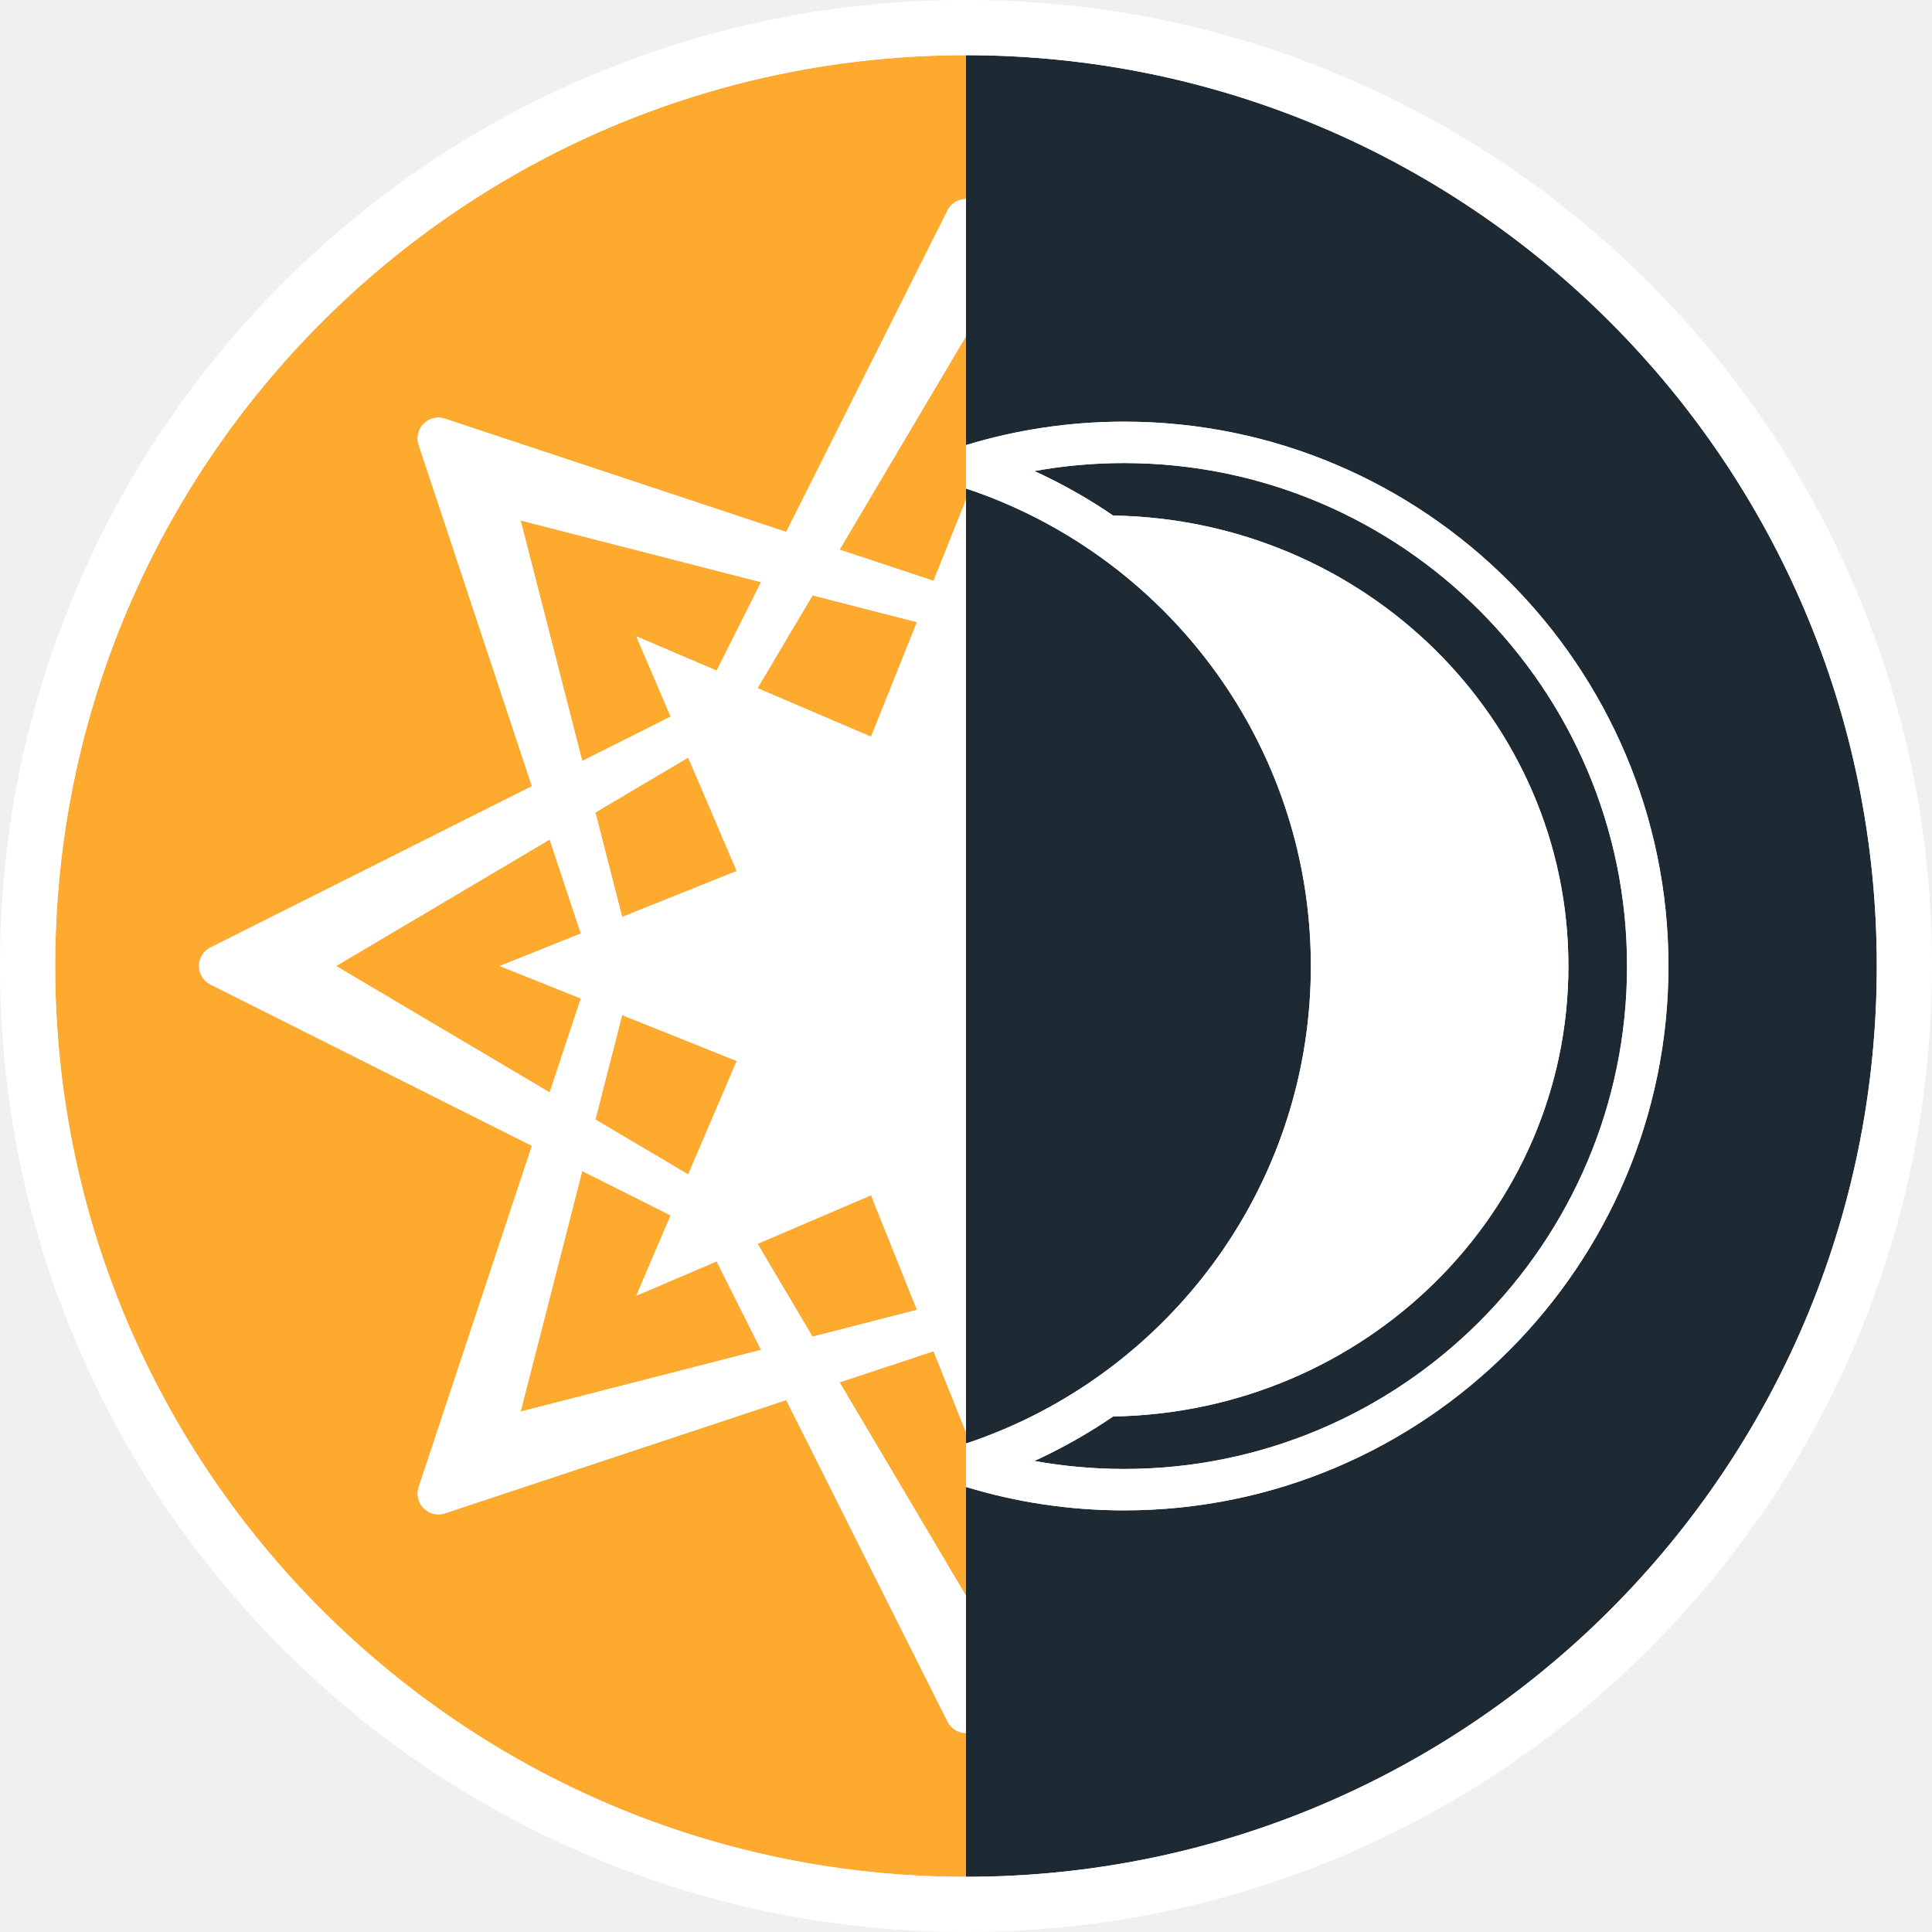
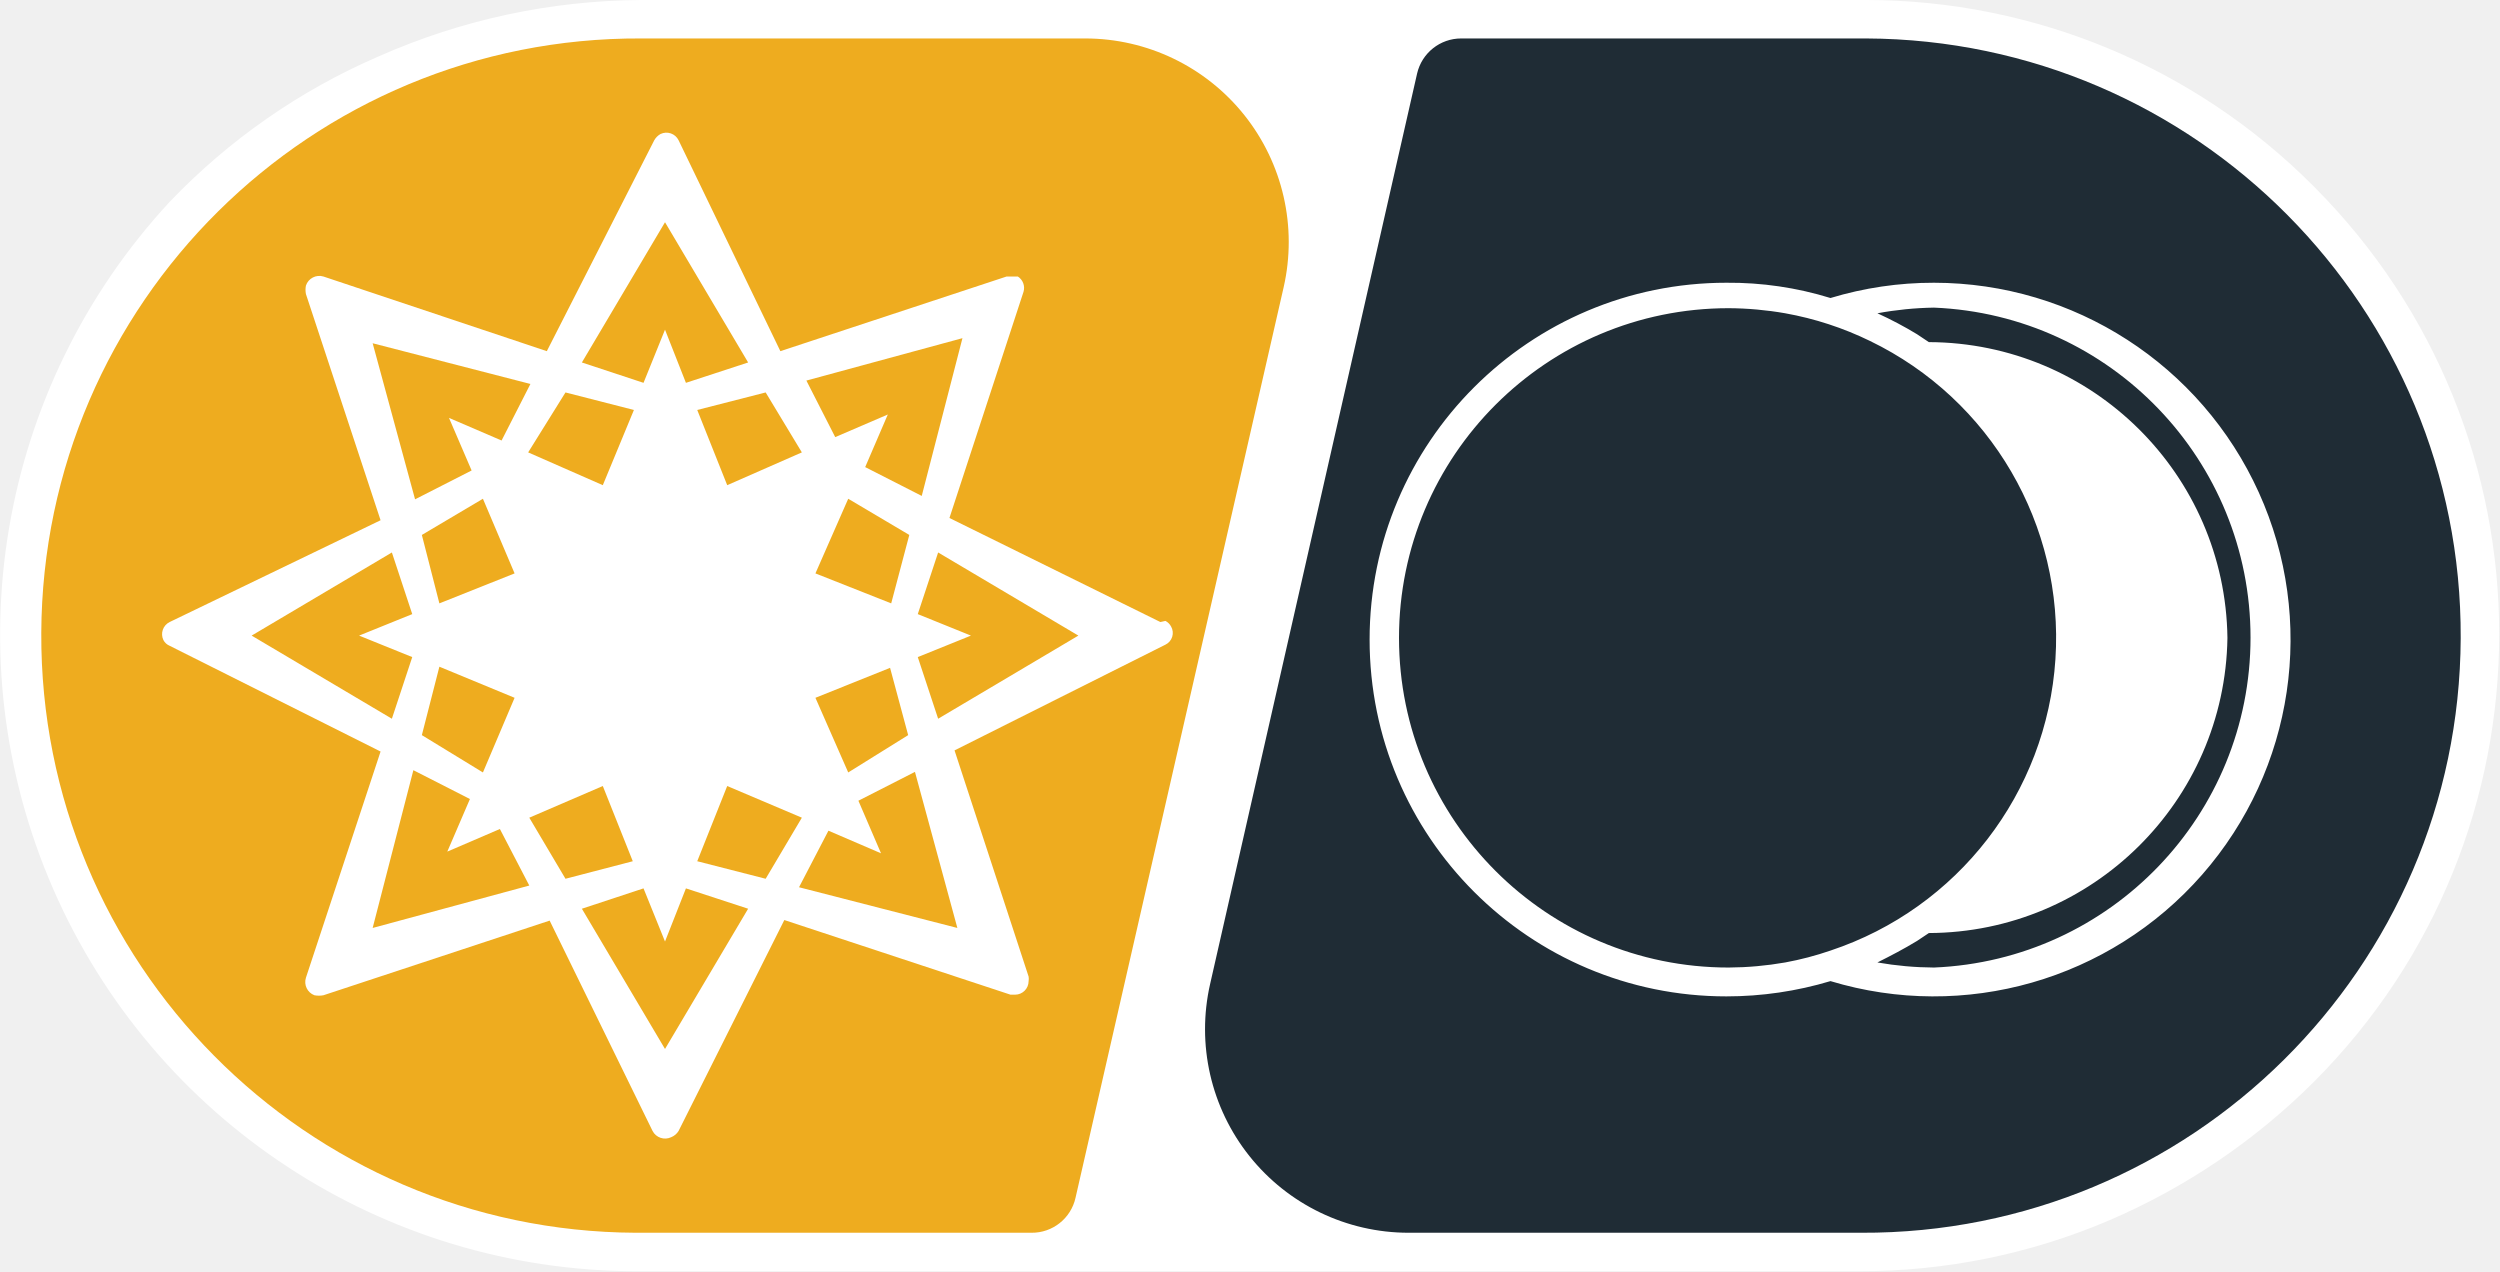
- <svg xmlns="http://www.w3.org/2000/svg" version="1.2" baseProfile="tiny-ps" viewBox="0 0 560 560" width="560" height="560">
-   <style>
- 		tspan { white-space:pre }
- 		.shp0 { fill: #fdaa2f } 
- 		.shp1 { fill: #ffffff } 
- 		.shp2 { fill: #1d2a33 } 
- 	</style>
-   <g id="Layer 1">
-     <g id="&lt;Group&gt;">
-       <g id="&lt;Group&gt;">
-         <g id="&lt;Group&gt;">
-           <path id="&lt;Path&gt;" class="shp0" d="M194.39 207.71L184.43 184.43L207.71 194.39L220.59 168.74L150.91 150.86L168.76 220.57L194.39 207.71Z" />
-           <path id="&lt;Path&gt;" class="shp0" d="M199.47 219.58L172.58 235.5L180.33 265.78L213.55 252.47L199.47 219.58Z" />
-           <path id="&lt;Path&gt;" class="shp0" d="M172.58 324.5L199.47 340.42L213.55 307.53L180.33 294.22L172.58 324.5Z" />
-           <path id="&lt;Path&gt;" class="shp0" d="M168.35 289.42L144.85 280L168.35 270.58L159.32 243.35L97.42 280L159.32 316.65L168.35 289.42Z" />
-           <path id="&lt;Path&gt;" class="shp0" d="M280 418.41L280 415.15L270.58 391.65L243.36 400.68L280 462.55L280 431L280 418.41Z" />
-           <path id="&lt;Path&gt;" class="shp0" d="M280 129.01L280 97.46L243.36 159.32L270.58 168.35L280 144.85L280 141.6L280 129.01Z" />
-           <path id="&lt;Path&gt;" class="shp0" d="M219.58 199.47L252.47 213.55L265.78 180.33L235.52 172.57L219.58 199.47Z" />
-           <path id="&lt;Path&gt;" class="shp0" d="M219.58 360.53L235.52 387.44L265.78 379.67L252.47 346.45L219.58 360.53Z" />
-           <path id="&lt;Path&gt;" class="shp0" d="M274.64 499L227.88 405.82L128.94 438.65C126.78 439.36 124.41 438.8 122.81 437.19C121.2 435.59 120.64 433.22 121.35 431.06L154.18 332.11L61 285.36C58.97 284.34 57.69 282.27 57.69 280C57.69 277.73 58.97 275.65 61 274.64L154.18 227.89L121.35 128.94C120.64 126.78 121.2 124.41 122.81 122.81C124.41 121.2 126.78 120.64 128.94 121.35L227.88 154.18L274.64 61C275.66 58.97 277.73 57.69 280 57.69L280 16C134.2 16 16 134.2 16 280C16 425.8 134.2 544 280 544L280 502.31C277.73 502.31 275.66 501.03 274.64 499Z" />
-           <path id="&lt;Path&gt;" class="shp0" d="M184.43 375.57L194.39 352.29L168.76 339.43L150.91 409.15L220.59 391.27L207.71 365.61L184.43 375.57Z" />
-           <path id="&lt;Compound Path&gt;" fill-rule="evenodd" class="shp1" d="M280 57.69L280 97.46L243.36 159.32L270.58 168.35L280 144.85L280 415.15L270.58 391.65L243.36 400.68L280 462.55L280 502.31C277.73 502.31 275.66 501.03 274.64 499L227.88 405.82L128.94 438.65C126.78 439.36 124.41 438.8 122.81 437.19C121.2 435.59 120.64 433.22 121.35 431.06L154.18 332.11L61 285.36C58.97 284.34 57.69 282.27 57.69 280C57.69 277.73 58.97 275.65 61 274.64L154.18 227.89L121.35 128.94C120.64 126.78 121.2 124.41 122.81 122.81C124.41 121.2 126.78 120.64 128.94 121.35L227.88 154.18L274.64 61C275.66 58.97 277.73 57.69 280 57.69ZM168.76 220.57L194.39 207.71L184.43 184.43L207.71 194.39L220.59 168.74L150.91 150.86L168.76 220.57ZM213.55 252.47L199.47 219.58L172.58 235.5L180.33 265.78L213.55 252.47ZM180.33 294.22L172.58 324.5L199.47 340.42L213.55 307.53L180.33 294.22ZM159.32 316.65L168.35 289.42L144.85 280L168.35 270.58L159.32 243.35L97.42 280L159.32 316.65ZM220.59 391.27L207.71 365.61L184.43 375.57L194.39 352.29L168.76 339.43L150.91 409.15L220.59 391.27ZM265.78 379.67L252.47 346.45L219.58 360.53L235.52 387.44L265.78 379.67ZM235.52 172.57L219.58 199.47L252.47 213.55L265.78 180.33L235.52 172.57Z" />
-         </g>
-       </g>
-       <g id="&lt;Group&gt;">
-         <path id="&lt;Path&gt;" class="shp2" d="M544 280C544 134.2 425.8 16 280 16L280 129C280 129 280.01 129 280.01 129.01C294.52 124.59 309.9 122.22 325.83 122.22C412.83 122.22 483.61 193 483.61 280.01C483.61 367.01 412.83 437.79 325.83 437.79C309.9 437.79 294.52 435.42 280.01 431C280.01 431 280 431 280 431L280 431L280 544C425.8 544 544 425.8 544 280Z" />
-         <path id="&lt;Path&gt;" class="shp2" d="M297.51 411.3C346.26 387.68 379.96 337.71 379.96 280.01C379.96 222.3 346.26 172.32 297.51 148.71C291.87 145.97 286.02 143.59 280 141.6C280 141.6 280 141.6 280 141.6L280 141.6L280 418.41C280 418.41 280 418.41 280 418.41C286.02 416.42 291.87 414.02 297.51 411.3Z" />
-         <path id="&lt;Path&gt;" class="shp2" d="M322.64 149.43C395.73 150.63 454.61 208.62 454.61 280.01C454.61 351.38 395.74 409.37 322.65 410.57C320.91 411.75 319.16 412.91 317.37 414.02C311.75 417.52 305.89 420.68 299.83 423.47C308.27 424.99 316.96 425.79 325.83 425.79C406.21 425.79 471.61 360.39 471.61 280.01C471.61 199.62 406.21 134.22 325.83 134.22C316.96 134.22 308.27 135.01 299.83 136.54C305.89 139.32 311.74 142.47 317.36 145.97C319.15 147.09 320.9 148.25 322.64 149.43Z" />
-         <path id="&lt;Compound Path&gt;" fill-rule="evenodd" class="shp1" d="M560 280C560 317.79 552.59 354.46 537.99 388.99C523.89 422.34 503.7 452.28 477.99 477.99C452.28 503.7 422.34 523.89 388.99 537.99C354.46 552.59 317.79 560 280 560C242.21 560 205.54 552.59 171.01 537.99C137.66 523.89 107.72 503.7 82.01 477.99C56.3 452.28 36.11 422.34 22.01 388.99C7.4 354.46 0 317.79 0 280C0 242.21 7.4 205.54 22.01 171.01C36.11 137.66 56.3 107.72 82.01 82.01C107.72 56.3 137.66 36.11 171.01 22.01C205.54 7.4 242.21 0 280 0C317.79 0 354.46 7.4 388.99 22.01C422.34 36.11 452.28 56.3 477.99 82.01C503.7 107.72 523.89 137.66 537.99 171.01C552.59 205.54 560 242.21 560 280ZM544 280C544 134.2 425.8 16 280 16C134.2 16 16 134.2 16 280C16 425.8 134.2 544 280 544C425.8 544 544 425.8 544 280Z" />
-         <path id="&lt;Compound Path&gt;" fill-rule="evenodd" class="shp1" d="M280 129C280 129 280.01 129 280.01 129.01C294.52 124.59 309.9 122.22 325.83 122.22C412.83 122.22 483.61 193 483.61 280.01C483.61 367.01 412.83 437.79 325.83 437.79C309.9 437.79 294.52 435.42 280.01 431C280.01 431 280 431 280 431L280 418.41C280 418.41 280 418.41 280 418.41C286.02 416.42 291.87 414.02 297.51 411.3C346.26 387.68 379.96 337.71 379.96 280.01C379.96 222.3 346.26 172.32 297.51 148.71C291.87 145.97 286.02 143.59 280 141.6C280 141.6 280 141.6 280 141.6L280 129ZM299.83 136.54C305.89 139.32 311.74 142.47 317.36 145.97C319.15 147.09 320.9 148.25 322.64 149.43C395.73 150.63 454.61 208.62 454.61 280.01C454.61 351.38 395.74 409.37 322.65 410.57C320.91 411.75 319.16 412.91 317.37 414.02C311.75 417.52 305.89 420.68 299.83 423.47C308.27 424.99 316.96 425.79 325.83 425.79C406.21 425.79 471.61 360.39 471.61 280.01C471.61 199.62 406.21 134.22 325.83 134.22C316.96 134.22 308.27 135.01 299.83 136.54Z" />
-       </g>
-     </g>
-   </g>
+ <svg xmlns="http://www.w3.org/2000/svg" viewBox="0 0 44.21 22.48">
+   <path d="m40.9 3.28a11.17 11.17 0 0 0 -7.9-3.28h-21.66a11.63 11.63 0 0 0 -4.65 1 11.31 11.31 0 0 0 -3.69 2.57 11.26 11.26 0 0 0 8.25 18.91h21.63a11.2 11.2 0 0 0 4.42-.9 11.59 11.59 0 0 0 3.62-2.45 11.2 11.2 0 0 0 0-15.83" fill="#fff" />
+   <path d="m24.91 21.8h8a10.56 10.56 0 0 0 .09-21.12h-7.16a.8.8 0 0 0 -.78.62l-3.66 16.1a3.6 3.6 0 0 0 3.51 4.4" fill="#1f2c35" />
+   <path d="m34.2 5a6.29 6.29 0 0 0 -1.83.27 6.07 6.07 0 0 0 -1.84-.27 6.31 6.31 0 0 0 0 12.62 6.4 6.4 0 0 0 1.84-.27 6.31 6.31 0 1 0 1.83-12.35m-1.83 11.81a5.54 5.54 0 0 1 -.8.21 6 6 0 0 1 -1 .09 5.83 5.83 0 0 1 0-11.66 6 6 0 0 1 1 .09 5.73 5.73 0 0 1 1.5.49 5.83 5.83 0 0 1 -.7 10.78m1.83.3a6 6 0 0 1 -1-.09c.24-.12.47-.24.7-.38l.21-.14a5.3 5.3 0 0 0 5.28-5.22 5.3 5.3 0 0 0 -5.28-5.23l-.21-.14a6.7 6.7 0 0 0 -.7-.37 6 6 0 0 1 1-.1 5.84 5.84 0 0 1 0 11.67" fill="#fff" />
+   <path d="m19.19.68h-7.85a10.56 10.56 0 0 0 -.1 21.12h7a.79.79 0 0 0 .78-.62l3.68-16.1a3.6 3.6 0 0 0 -3.51-4.4" fill="#eeac1f" />
+   <path d="m20.52 11-3.73-1.84 1.31-4a.24.24 0 0 0 -.1-.27h-.2l-4 1.32-1.8-3.73a.24.24 0 0 0 -.32-.11.29.29 0 0 0 -.11.11l-1.9 3.73-3.95-1.32a.25.25 0 0 0 -.31.16.38.38 0 0 0 0 .15l1.32 4-3.73 1.8a.24.24 0 0 0 -.11.32.22.22 0 0 0 .11.1l3.73 1.87-1.32 4a.25.25 0 0 0 .15.31.43.43 0 0 0 .16 0l4-1.32 1.82 3.72a.25.25 0 0 0 .33.11.27.27 0 0 0 .13-.11l1.87-3.73 4 1.32h.08a.24.24 0 0 0 .24-.24.24.24 0 0 0 0-.08l-1.31-4 3.73-1.87a.23.23 0 0 0 .1-.32.24.24 0 0 0 -.1-.1m-3.59-5-.72 2.79-1-.51.4-.93-.93.4-.51-1zm-4.16 2.6-.53-1.33 1.21-.31.64 1.06zm-2.2 0-1.32-.58.66-1.06 1.21.31zm-1.56 1.56-1.33.53-.31-1.21 1.08-.64zm0 2.2-.56 1.32-1.08-.66.31-1.21zm1.56 1.56.53 1.33-1.19.31-.64-1.08zm2.2 0 1.32.56-.64 1.08-1.21-.31zm1.56-1.56 1.32-.53.32 1.19-1.06.66zm0-2.2.58-1.32 1.08.64-.32 1.21zm-2.66-6.21 1.47 2.48-1.1.36-.37-.94-.38.94-1.09-.36zm-5.17 2.14 2.79.72-.51 1-.93-.4.4.93-1 .51zm-2.14 5.17 2.48-1.47.36 1.09-.94.38.94.38-.36 1.09zm2.14 5.17.72-2.79 1 .51-.4.93.93-.4.52 1zm5.17 2.14-1.47-2.48 1.09-.36.38.94.37-.94 1.1.36zm5.17-2.14-2.8-.72.52-1 .93.4-.4-.93 1-.51zm-.34-3.7-.36-1.09.94-.38-.94-.38.36-1.09 2.48 1.47z" fill="#fff" />
</svg>
